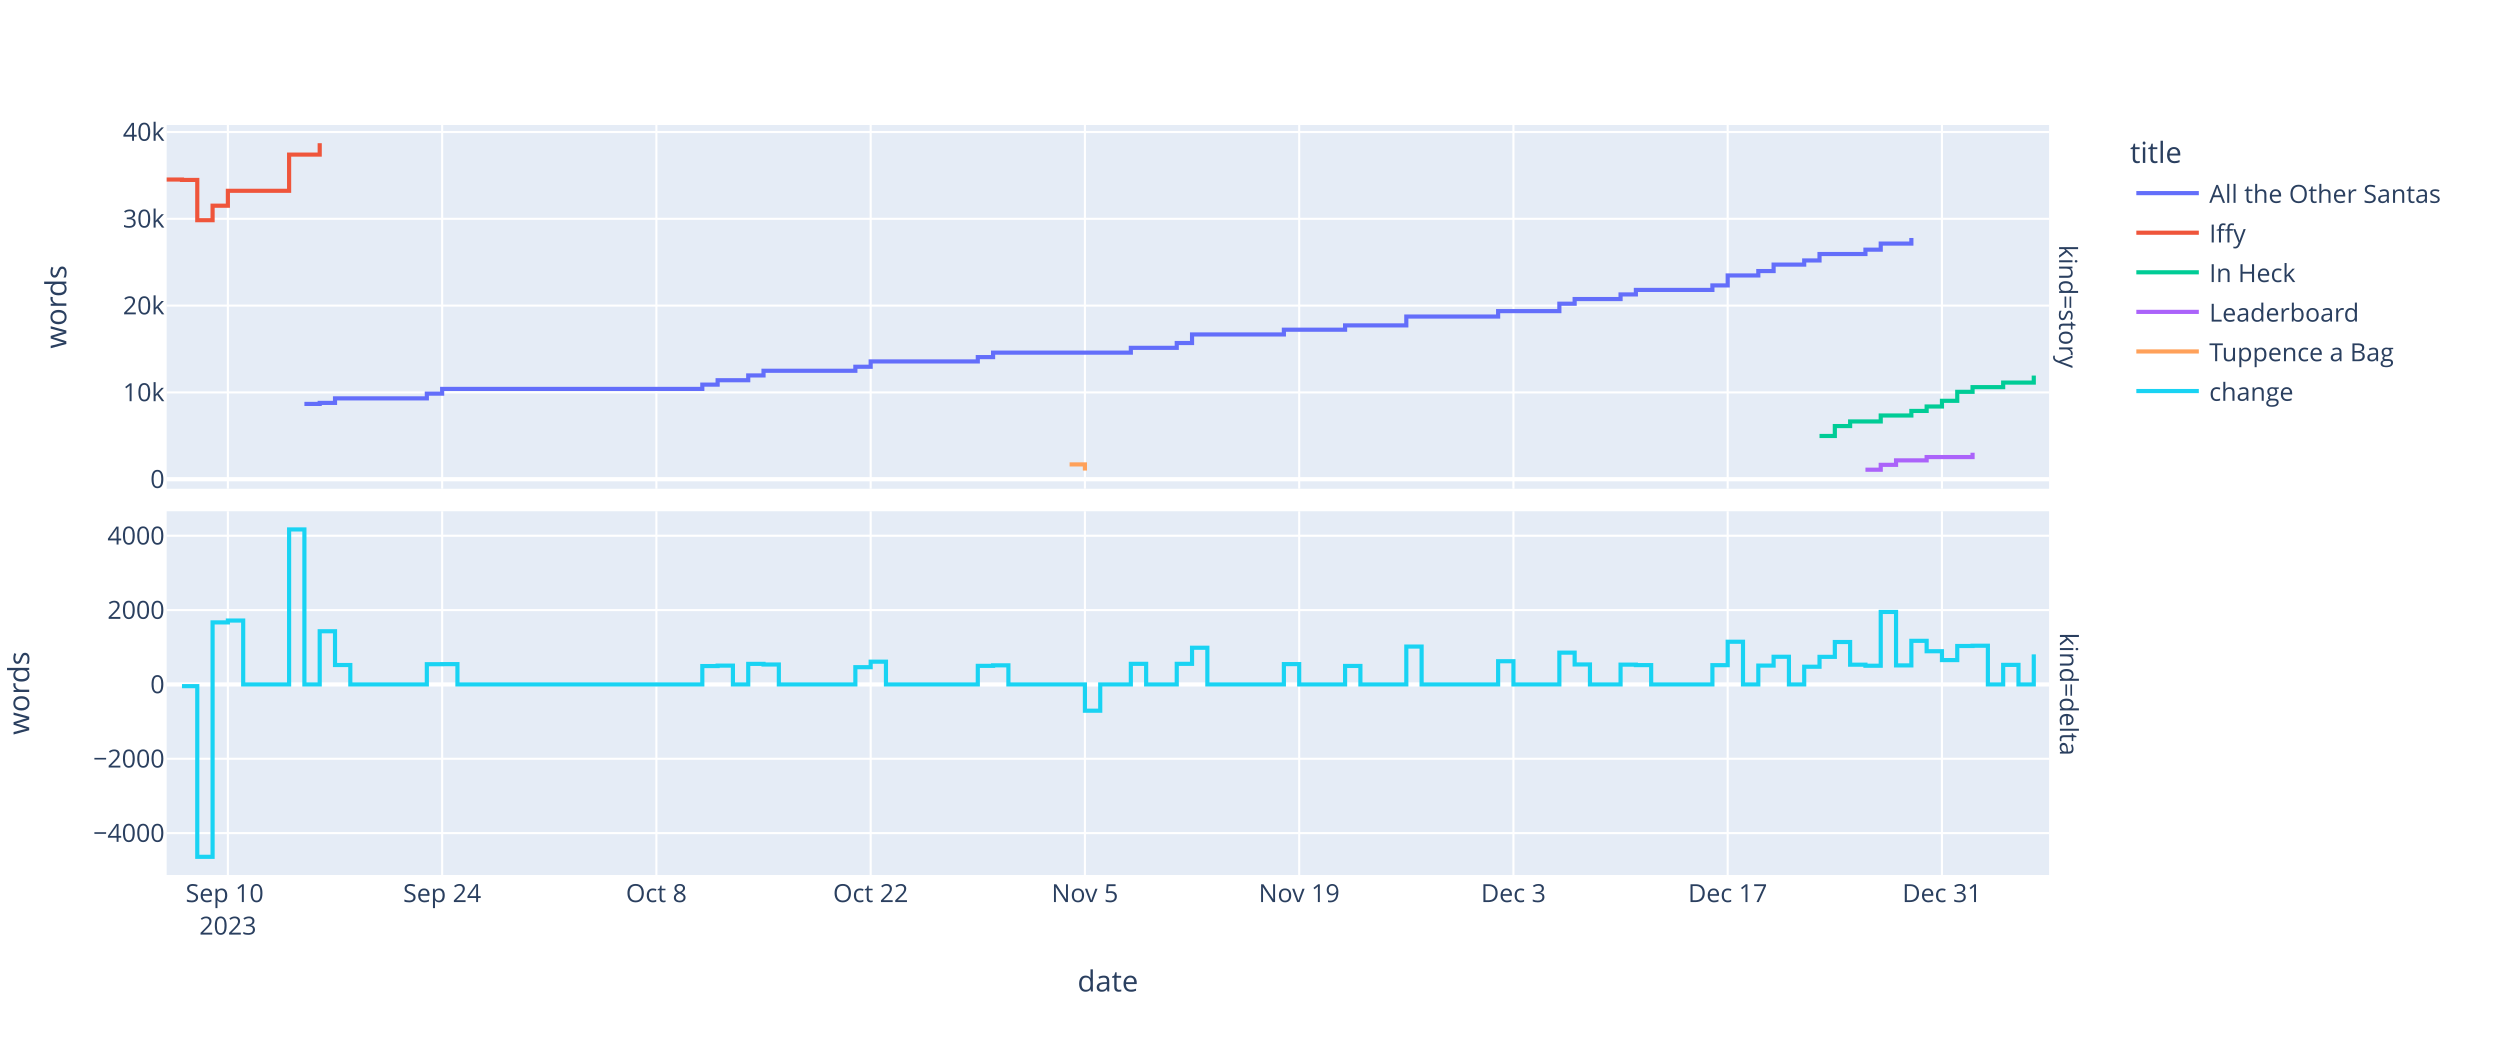
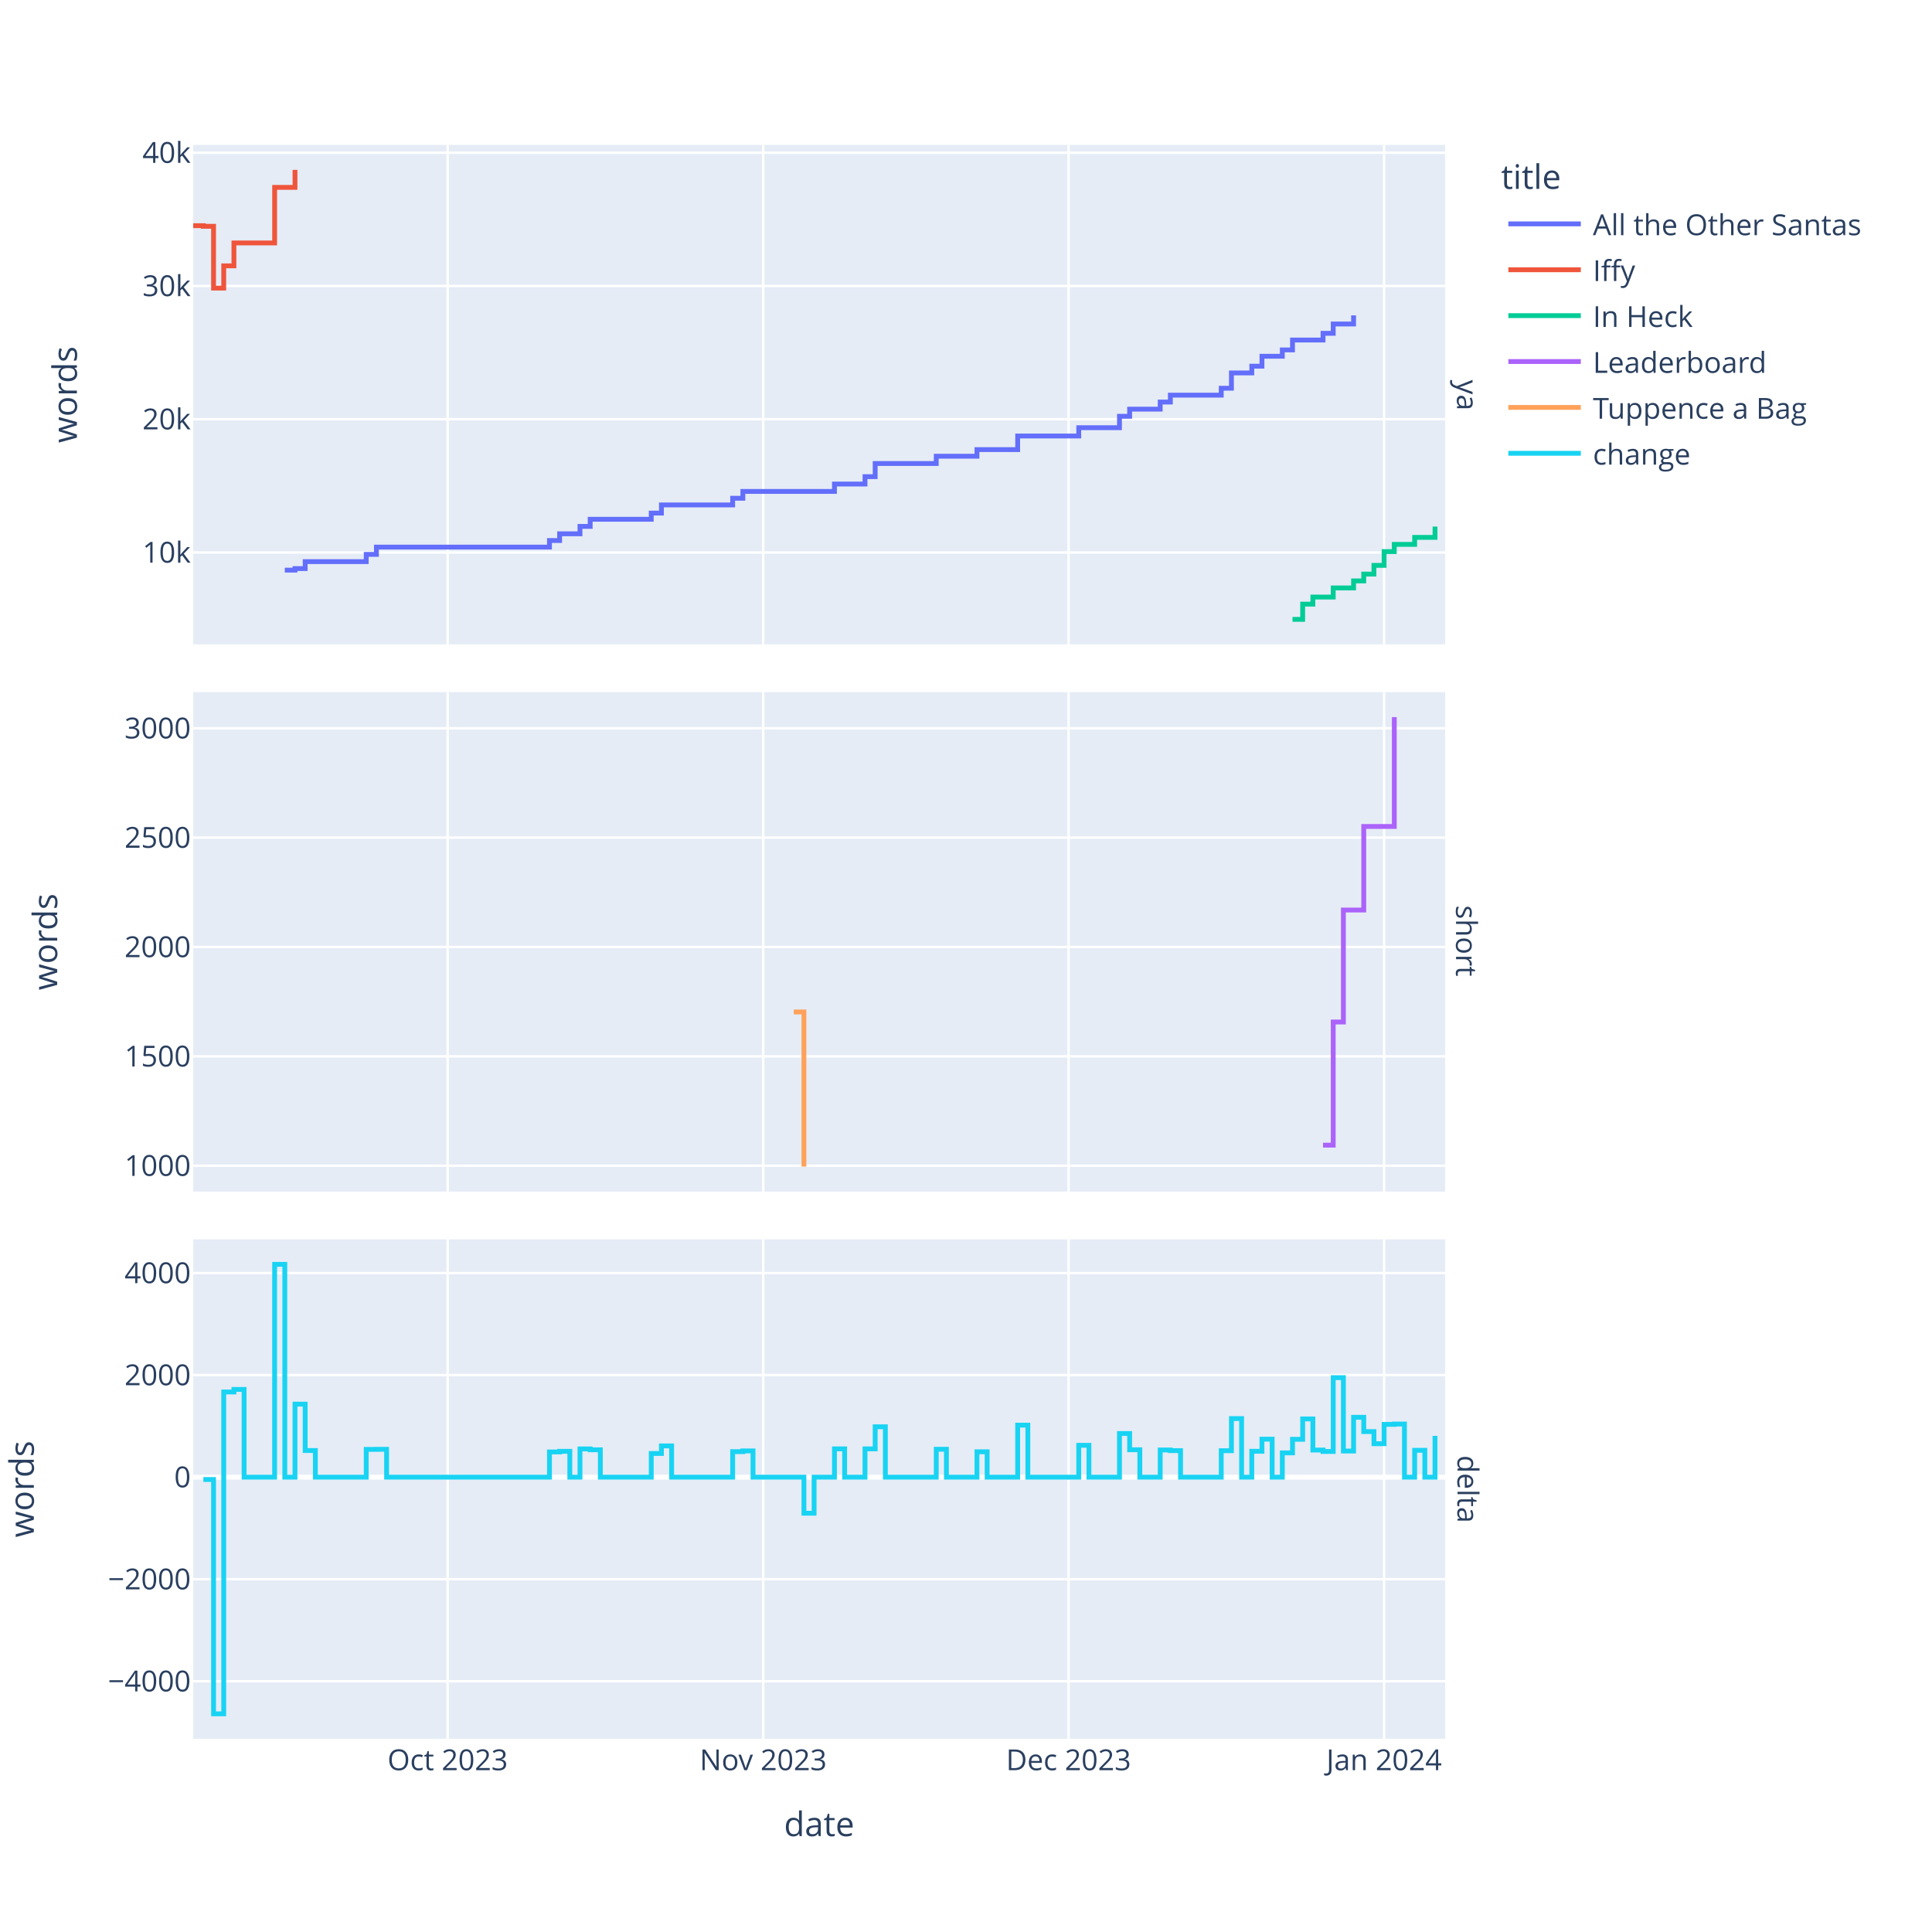
- <svg xmlns="http://www.w3.org/2000/svg" class="main-svg" width="1200" height="500" style="" viewBox="0 0 1200 500">
-   <rect x="0" y="0" width="1200" height="500" style="fill: rgb(255, 255, 255); fill-opacity: 1;" />
-   <defs id="defs-47562d">
+ <svg xmlns="http://www.w3.org/2000/svg" class="main-svg" width="800" height="800" style="" viewBox="0 0 800 800">
+   <rect x="0" y="0" width="800" height="800" style="fill: rgb(255, 255, 255); fill-opacity: 1;" />
+   <defs id="defs-250ec7">
    <g class="clips">
-       <clipPath id="clip47562dxyplot" class="plotclip">
-         <rect width="903.56" height="174.6" />
-       </clipPath>
-       <clipPath id="clip47562dx2y2plot" class="plotclip">
-         <rect width="903.56" height="174.6" />
-       </clipPath>
-       <clipPath class="axesclip" id="clip47562dx">
-         <rect x="80" y="0" width="903.56" height="500" />
-       </clipPath>
-       <clipPath class="axesclip" id="clip47562dy">
-         <rect x="0" y="245.4" width="1200" height="174.6" />
-       </clipPath>
-       <clipPath class="axesclip" id="clip47562dxy">
-         <rect x="80" y="245.4" width="903.56" height="174.6" />
-       </clipPath>
-       <clipPath class="axesclip" id="clip47562dy2">
-         <rect x="0" y="60" width="1200" height="174.6" />
-       </clipPath>
-       <clipPath class="axesclip" id="clip47562dxy2">
-         <rect x="80" y="60" width="903.56" height="174.6" />
-       </clipPath>
-       <clipPath class="axesclip" id="clip47562dx2">
-         <rect x="80" y="0" width="903.56" height="500" />
-       </clipPath>
-       <clipPath class="axesclip" id="clip47562dx2y">
-         <rect x="80" y="245.4" width="903.56" height="174.6" />
-       </clipPath>
-       <clipPath class="axesclip" id="clip47562dx2y2">
-         <rect x="80" y="60" width="903.56" height="174.6" />
+       <clipPath id="clip250ec7xyplot" class="plotclip">
+         <rect width="518.42" height="206.8" />
+       </clipPath>
+       <clipPath id="clip250ec7x2y2plot" class="plotclip">
+         <rect width="518.42" height="206.8" />
+       </clipPath>
+       <clipPath id="clip250ec7x3y3plot" class="plotclip">
+         <rect width="518.42" height="206.8" />
+       </clipPath>
+       <clipPath class="axesclip" id="clip250ec7x">
+         <rect x="80" y="0" width="518.42" height="800" />
+       </clipPath>
+       <clipPath class="axesclip" id="clip250ec7y">
+         <rect x="0" y="513.2" width="800" height="206.8" />
+       </clipPath>
+       <clipPath class="axesclip" id="clip250ec7xy">
+         <rect x="80" y="513.2" width="518.42" height="206.8" />
+       </clipPath>
+       <clipPath class="axesclip" id="clip250ec7y2">
+         <rect x="0" y="286.6" width="800" height="206.8" />
+       </clipPath>
+       <clipPath class="axesclip" id="clip250ec7xy2">
+         <rect x="80" y="286.6" width="518.42" height="206.8" />
+       </clipPath>
+       <clipPath class="axesclip" id="clip250ec7y3">
+         <rect x="0" y="60" width="800" height="206.8" />
+       </clipPath>
+       <clipPath class="axesclip" id="clip250ec7xy3">
+         <rect x="80" y="60" width="518.42" height="206.8" />
+       </clipPath>
+       <clipPath class="axesclip" id="clip250ec7x2">
+         <rect x="80" y="0" width="518.42" height="800" />
+       </clipPath>
+       <clipPath class="axesclip" id="clip250ec7x2y">
+         <rect x="80" y="513.2" width="518.42" height="206.8" />
+       </clipPath>
+       <clipPath class="axesclip" id="clip250ec7x2y2">
+         <rect x="80" y="286.6" width="518.42" height="206.8" />
+       </clipPath>
+       <clipPath class="axesclip" id="clip250ec7x2y3">
+         <rect x="80" y="60" width="518.42" height="206.8" />
+       </clipPath>
+       <clipPath class="axesclip" id="clip250ec7x3">
+         <rect x="80" y="0" width="518.42" height="800" />
+       </clipPath>
+       <clipPath class="axesclip" id="clip250ec7x3y">
+         <rect x="80" y="513.2" width="518.42" height="206.8" />
+       </clipPath>
+       <clipPath class="axesclip" id="clip250ec7x3y2">
+         <rect x="80" y="286.6" width="518.42" height="206.8" />
+       </clipPath>
+       <clipPath class="axesclip" id="clip250ec7x3y3">
+         <rect x="80" y="60" width="518.42" height="206.8" />
      </clipPath>
    </g>
    <g class="gradients" />
    <g class="patterns" />
  </defs>
  <g class="bglayer">
-     <rect class="bg" x="80" y="245.4" width="903.56" height="174.6" style="fill: rgb(229, 236, 246); fill-opacity: 1; stroke-width: 0;" />
-     <rect class="bg" x="80" y="60" width="903.56" height="174.6" style="fill: rgb(229, 236, 246); fill-opacity: 1; stroke-width: 0;" />
+     <rect class="bg" x="80" y="513.2" width="518.42" height="206.8" style="fill: rgb(229, 236, 246); fill-opacity: 1; stroke-width: 0;" />
+     <rect class="bg" x="80" y="286.6" width="518.42" height="206.8" style="fill: rgb(229, 236, 246); fill-opacity: 1; stroke-width: 0;" />
+     <rect class="bg" x="80" y="60" width="518.42" height="206.8" style="fill: rgb(229, 236, 246); fill-opacity: 1; stroke-width: 0;" />
  </g>
  <g class="layer-below">
    <g class="imagelayer" />
    <g class="shapelayer" />
  </g>
  <g class="cartesianlayer">
    <g class="subplot xy">
      <g class="layer-subplot">
        <g class="shapelayer" />
        <g class="imagelayer" />
      </g>
      <g class="minor-gridlayer">
        <g class="x" />
        <g class="y" />
      </g>
      <g class="gridlayer">
        <g class="x">
-           <path class="xgrid crisp" transform="translate(109.38,0)" d="M0,245.4v174.6" style="stroke: rgb(255, 255, 255); stroke-opacity: 1; stroke-width: 1px;" />
-           <path class="xgrid crisp" transform="translate(212.23,0)" d="M0,245.4v174.6" style="stroke: rgb(255, 255, 255); stroke-opacity: 1; stroke-width: 1px;" />
-           <path class="xgrid crisp" transform="translate(315.07,0)" d="M0,245.4v174.6" style="stroke: rgb(255, 255, 255); stroke-opacity: 1; stroke-width: 1px;" />
-           <path class="xgrid crisp" transform="translate(417.92,0)" d="M0,245.4v174.6" style="stroke: rgb(255, 255, 255); stroke-opacity: 1; stroke-width: 1px;" />
-           <path class="xgrid crisp" transform="translate(520.76,0)" d="M0,245.4v174.6" style="stroke: rgb(255, 255, 255); stroke-opacity: 1; stroke-width: 1px;" />
-           <path class="xgrid crisp" transform="translate(623.61,0)" d="M0,245.4v174.6" style="stroke: rgb(255, 255, 255); stroke-opacity: 1; stroke-width: 1px;" />
-           <path class="xgrid crisp" transform="translate(726.45,0)" d="M0,245.4v174.6" style="stroke: rgb(255, 255, 255); stroke-opacity: 1; stroke-width: 1px;" />
-           <path class="xgrid crisp" transform="translate(829.29,0)" d="M0,245.4v174.6" style="stroke: rgb(255, 255, 255); stroke-opacity: 1; stroke-width: 1px;" />
-           <path class="xgrid crisp" transform="translate(932.14,0)" d="M0,245.4v174.6" style="stroke: rgb(255, 255, 255); stroke-opacity: 1; stroke-width: 1px;" />
+           <path class="xgrid crisp" transform="translate(185.37,0)" d="M0,513.2v206.8" style="stroke: rgb(255, 255, 255); stroke-opacity: 1; stroke-width: 1px;" />
+           <path class="xgrid crisp" transform="translate(316.03,0)" d="M0,513.2v206.8" style="stroke: rgb(255, 255, 255); stroke-opacity: 1; stroke-width: 1px;" />
+           <path class="xgrid crisp" transform="translate(442.47,0)" d="M0,513.2v206.8" style="stroke: rgb(255, 255, 255); stroke-opacity: 1; stroke-width: 1px;" />
+           <path class="xgrid crisp" transform="translate(573.13,0)" d="M0,513.2v206.8" style="stroke: rgb(255, 255, 255); stroke-opacity: 1; stroke-width: 1px;" />
        </g>
        <g class="y">
-           <path class="ygrid crisp" transform="translate(0,399.89)" d="M80,0h903.56" style="stroke: rgb(255, 255, 255); stroke-opacity: 1; stroke-width: 1px;" />
-           <path class="ygrid crisp" transform="translate(0,364.21)" d="M80,0h903.56" style="stroke: rgb(255, 255, 255); stroke-opacity: 1; stroke-width: 1px;" />
-           <path class="ygrid crisp" transform="translate(0,292.84)" d="M80,0h903.56" style="stroke: rgb(255, 255, 255); stroke-opacity: 1; stroke-width: 1px;" />
-           <path class="ygrid crisp" transform="translate(0,257.16)" d="M80,0h903.56" style="stroke: rgb(255, 255, 255); stroke-opacity: 1; stroke-width: 1px;" />
+           <path class="ygrid crisp" transform="translate(0,696.18)" d="M80,0h518.42" style="stroke: rgb(255, 255, 255); stroke-opacity: 1; stroke-width: 1px;" />
+           <path class="ygrid crisp" transform="translate(0,653.92)" d="M80,0h518.42" style="stroke: rgb(255, 255, 255); stroke-opacity: 1; stroke-width: 1px;" />
+           <path class="ygrid crisp" transform="translate(0,569.39)" d="M80,0h518.42" style="stroke: rgb(255, 255, 255); stroke-opacity: 1; stroke-width: 1px;" />
+           <path class="ygrid crisp" transform="translate(0,527.13)" d="M80,0h518.42" style="stroke: rgb(255, 255, 255); stroke-opacity: 1; stroke-width: 1px;" />
        </g>
      </g>
      <g class="zerolinelayer">
-         <path class="yzl zl crisp" transform="translate(0,328.53)" d="M80,0h903.56" style="stroke: rgb(255, 255, 255); stroke-opacity: 1; stroke-width: 2px;" />
+         <path class="yzl zl crisp" transform="translate(0,611.66)" d="M80,0h518.42" style="stroke: rgb(255, 255, 255); stroke-opacity: 1; stroke-width: 2px;" />
      </g>
      <path class="xlines-below" />
      <path class="ylines-below" />
      <g class="overlines-below" />
      <g class="xaxislayer-below" />
      <g class="yaxislayer-below" />
      <g class="overaxes-below" />
-       <g class="plot" transform="translate(80,245.4)" clip-path="url(#clip47562dxyplot)">
+       <g class="plot" transform="translate(80,513.2)" clip-path="url(#clip250ec7xyplot)">
        <g class="scatterlayer mlayer">
-           <g class="trace scatter trace215bc6" style="stroke-miterlimit: 2; opacity: 1;">
-             <g class="fills" />
-             <g class="errorbars" />
-             <g class="lines">
-               <path class="js-line" d="M7.35,83.95H14.69V165.87H22.04V53.35H29.38V52.46H36.73V83.13H44.08V83.13H51.42V83.13H58.77V8.73H66.11V83.13H73.46V57.6H80.81V73.81H88.15V83.13H95.5V83.13H102.84V83.13H110.19V83.13H117.54V83.13H124.88V73.42H132.23V73.38H139.57V83.13H146.92V83.13H154.27V83.13H161.61V83.13H168.96V83.13H176.3V83.13H183.65V83.13H191V83.13H198.34V83.13H205.69V83.13H213.03V83.13H220.38V83.13H227.73V83.13H235.07V83.13H242.42V83.13H249.76V83.13H257.11V74.31H264.46V74.1H271.8V83.13H279.15V73.26H286.49V73.56H293.84V83.13H301.19V83.13H308.53V83.13H315.88V83.13H323.22V83.13H330.57V74.85H337.92V72.21H345.26V83.13H352.61V83.13H359.95V83.13H367.3V83.13H374.65V83.13H381.99V83.13H389.34V74.21H396.68V73.96H404.03V83.13H411.38V83.13H418.72V83.13H426.07V83.13H433.41V83.13H440.76V95.74H448.11V83.13H455.45V83.13H462.8V73.24H470.15V83.13H477.49V83.13H484.84V73.24H492.18V65.52H499.53V83.13H506.88V83.13H514.22V83.13H521.57V83.13H528.91V83.13H536.26V73.37H543.61V83.13H550.95V83.13H558.3V83.13H565.64V74.26H572.99V83.13H580.34V83.13H587.68V83.13H595.03V64.95H602.37V83.13H609.72V83.13H617.07V83.13H624.41V83.13H631.76V83.13H639.1V71.99H646.45V83.13H653.8V83.13H661.14V83.13H668.49V67.87H675.83V73.54H683.18V83.13H690.53V83.13H697.87V73.63H705.22V73.85H712.56V83.13H719.91V83.13H727.26V83.13H734.6V83.13H741.95V73.88H749.29V62.64H756.64V83.13H763.99V74.08H771.33V69.85H778.68V83.13H786.02V74.63H793.37V69.89H800.72V62.77H808.06V73.65H815.41V74.15H822.75V48.34H830.1V73.99H837.45V62.2H844.79V67.19H852.14V71.44H859.48V64.68H866.83V64.55H874.18V83.13H881.52V73.74H888.87V83.13H896.21V68.69" style="vector-effect: non-scaling-stroke; fill: none; stroke: rgb(25, 211, 243); stroke-opacity: 1; stroke-width: 2px; opacity: 1;" />
+           <g class="trace scatter trace095eb7" style="stroke-miterlimit: 2; opacity: 1;">
+             <g class="fills" />
+             <g class="errorbars" />
+             <g class="lines">
+               <path class="js-line" d="M4.21,99.43H8.43V196.46H12.64V63.19H16.86V62.13H21.07V98.46H25.29V98.46H29.5V98.46H33.72V10.34H37.93V98.46H42.15V68.22H46.36V87.43H50.58V98.46H54.79V98.46H59.01V98.46H63.22V98.46H67.44V98.46H71.65V86.96H75.87V86.92H80.08V98.46H84.3V98.46H88.51V98.46H92.73V98.46H96.94V98.46H101.16V98.46H105.37V98.46H109.58V98.46H113.8V98.46H118.01V98.46H122.23V98.46H126.44V98.46H130.66V98.46H134.87V98.46H139.09V98.46H143.3V98.46H147.52V88.02H151.73V87.76H155.95V98.46H160.16V86.77H164.38V87.13H168.59V98.46H172.81V98.46H177.02V98.46H181.24V98.46H185.45V98.46H189.67V88.65H193.88V85.52H198.1V98.46H202.31V98.46H206.53V98.46H210.74V98.46H214.95V98.46H219.17V98.46H223.38V87.89H227.6V87.59H231.81V98.46H236.03V98.46H240.24V98.46H244.46V98.46H248.67V98.46H252.89V113.39H257.1V98.46H261.32V98.46H265.53V86.75H269.75V98.46H273.96V98.46H278.18V86.75H282.39V77.6H286.61V98.46H290.82V98.46H295.04V98.46H299.25V98.46H303.47V98.46H307.68V86.9H311.89V98.46H316.11V98.46H320.32V98.46H324.54V87.95H328.75V98.46H332.97V98.46H337.18V98.46H341.4V76.92H345.61V98.46H349.83V98.46H354.04V98.46H358.26V98.46H362.47V98.46H366.69V85.27H370.9V98.46H375.12V98.46H379.33V98.46H383.55V80.39H387.76V87.11H391.98V98.46H396.19V98.46H400.41V87.21H404.62V87.47H408.84V98.46H413.05V98.46H417.26V98.46H421.48V98.46H425.69V87.51H429.91V74.2H434.12V98.46H438.34V87.74H442.55V82.73H446.77V98.46H450.98V88.4H455.2V82.78H459.41V74.35H463.63V87.23H467.84V87.83H472.06V57.25H476.27V87.64H480.49V73.67H484.7V79.59H488.92V84.61H493.13V76.61H497.35V76.46H501.56V98.46H505.78V87.34H509.99V98.46H514.21V81.36" style="vector-effect: non-scaling-stroke; fill: none; stroke: rgb(25, 211, 243); stroke-opacity: 1; stroke-width: 2px; opacity: 1;" />
            </g>
            <g class="points" />
            <g class="text" />
          </g>
        </g>
      </g>
      <g class="overplot" />
      <path class="xlines-above crisp" d="M0,0" style="fill: none;" />
      <path class="ylines-above crisp" d="M0,0" style="fill: none;" />
      <g class="overlines-above" />
      <g class="xaxislayer-above">
        <g class="xtick">
-           <text text-anchor="middle" x="0" y="433" transform="translate(109.38,0)" style="font-family: 'Open Sans', verdana, arial, sans-serif; font-size: 12px; fill: rgb(42, 63, 95); fill-opacity: 1; white-space: pre; opacity: 1;">
-             <tspan class="line" dy="0em" x="0" y="433">Sep 10</tspan>
-             <tspan class="line" dy="1.3em" x="0" y="433">2023</tspan>
-           </text>
+           <text text-anchor="middle" x="0" y="733" transform="translate(185.37,0)" style="font-family: 'Open Sans', verdana, arial, sans-serif; font-size: 12px; fill: rgb(42, 63, 95); fill-opacity: 1; white-space: pre; opacity: 1;">Oct 2023</text>
        </g>
        <g class="xtick">
-           <text text-anchor="middle" x="0" y="433" style="font-family: 'Open Sans', verdana, arial, sans-serif; font-size: 12px; fill: rgb(42, 63, 95); fill-opacity: 1; white-space: pre; opacity: 1;" transform="translate(212.23,0)">Sep 24</text>
+           <text text-anchor="middle" x="0" y="733" style="font-family: 'Open Sans', verdana, arial, sans-serif; font-size: 12px; fill: rgb(42, 63, 95); fill-opacity: 1; white-space: pre; opacity: 1;" transform="translate(316.03,0)">Nov 2023</text>
        </g>
        <g class="xtick">
-           <text text-anchor="middle" x="0" y="433" style="font-family: 'Open Sans', verdana, arial, sans-serif; font-size: 12px; fill: rgb(42, 63, 95); fill-opacity: 1; white-space: pre; opacity: 1;" transform="translate(315.07,0)">Oct 8</text>
+           <text text-anchor="middle" x="0" y="733" style="font-family: 'Open Sans', verdana, arial, sans-serif; font-size: 12px; fill: rgb(42, 63, 95); fill-opacity: 1; white-space: pre; opacity: 1;" transform="translate(442.47,0)">Dec 2023</text>
        </g>
        <g class="xtick">
-           <text text-anchor="middle" x="0" y="433" style="font-family: 'Open Sans', verdana, arial, sans-serif; font-size: 12px; fill: rgb(42, 63, 95); fill-opacity: 1; white-space: pre; opacity: 1;" transform="translate(417.92,0)">Oct 22</text>
-         </g>
-         <g class="xtick">
-           <text text-anchor="middle" x="0" y="433" style="font-family: 'Open Sans', verdana, arial, sans-serif; font-size: 12px; fill: rgb(42, 63, 95); fill-opacity: 1; white-space: pre; opacity: 1;" transform="translate(520.76,0)">Nov 5</text>
-         </g>
-         <g class="xtick">
-           <text text-anchor="middle" x="0" y="433" style="font-family: 'Open Sans', verdana, arial, sans-serif; font-size: 12px; fill: rgb(42, 63, 95); fill-opacity: 1; white-space: pre; opacity: 1;" transform="translate(623.61,0)">Nov 19</text>
-         </g>
-         <g class="xtick">
-           <text text-anchor="middle" x="0" y="433" style="font-family: 'Open Sans', verdana, arial, sans-serif; font-size: 12px; fill: rgb(42, 63, 95); fill-opacity: 1; white-space: pre; opacity: 1;" transform="translate(726.45,0)">Dec 3</text>
-         </g>
-         <g class="xtick">
-           <text text-anchor="middle" x="0" y="433" style="font-family: 'Open Sans', verdana, arial, sans-serif; font-size: 12px; fill: rgb(42, 63, 95); fill-opacity: 1; white-space: pre; opacity: 1;" transform="translate(829.29,0)">Dec 17</text>
-         </g>
-         <g class="xtick">
-           <text text-anchor="middle" x="0" y="433" style="font-family: 'Open Sans', verdana, arial, sans-serif; font-size: 12px; fill: rgb(42, 63, 95); fill-opacity: 1; white-space: pre; opacity: 1;" transform="translate(932.14,0)">Dec 31</text>
+           <text text-anchor="middle" x="0" y="733" style="font-family: 'Open Sans', verdana, arial, sans-serif; font-size: 12px; fill: rgb(42, 63, 95); fill-opacity: 1; white-space: pre; opacity: 1;" transform="translate(573.13,0)">Jan 2024</text>
        </g>
      </g>
      <g class="yaxislayer-above">
        <g class="ytick">
-           <text text-anchor="end" x="79" y="4.2" transform="translate(0,399.89)" style="font-family: 'Open Sans', verdana, arial, sans-serif; font-size: 12px; fill: rgb(42, 63, 95); fill-opacity: 1; white-space: pre; opacity: 1;">−4000</text>
+           <text text-anchor="end" x="79" y="4.2" transform="translate(0,696.18)" style="font-family: 'Open Sans', verdana, arial, sans-serif; font-size: 12px; fill: rgb(42, 63, 95); fill-opacity: 1; white-space: pre; opacity: 1;">−4000</text>
        </g>
        <g class="ytick">
-           <text text-anchor="end" x="79" y="4.2" style="font-family: 'Open Sans', verdana, arial, sans-serif; font-size: 12px; fill: rgb(42, 63, 95); fill-opacity: 1; white-space: pre; opacity: 1;" transform="translate(0,364.21)">−2000</text>
+           <text text-anchor="end" x="79" y="4.2" style="font-family: 'Open Sans', verdana, arial, sans-serif; font-size: 12px; fill: rgb(42, 63, 95); fill-opacity: 1; white-space: pre; opacity: 1;" transform="translate(0,653.92)">−2000</text>
        </g>
        <g class="ytick">
-           <text text-anchor="end" x="79" y="4.2" style="font-family: 'Open Sans', verdana, arial, sans-serif; font-size: 12px; fill: rgb(42, 63, 95); fill-opacity: 1; white-space: pre; opacity: 1;" transform="translate(0,328.53)">0</text>
+           <text text-anchor="end" x="79" y="4.2" style="font-family: 'Open Sans', verdana, arial, sans-serif; font-size: 12px; fill: rgb(42, 63, 95); fill-opacity: 1; white-space: pre; opacity: 1;" transform="translate(0,611.66)">0</text>
        </g>
        <g class="ytick">
-           <text text-anchor="end" x="79" y="4.2" style="font-family: 'Open Sans', verdana, arial, sans-serif; font-size: 12px; fill: rgb(42, 63, 95); fill-opacity: 1; white-space: pre; opacity: 1;" transform="translate(0,292.84)">2000</text>
+           <text text-anchor="end" x="79" y="4.2" style="font-family: 'Open Sans', verdana, arial, sans-serif; font-size: 12px; fill: rgb(42, 63, 95); fill-opacity: 1; white-space: pre; opacity: 1;" transform="translate(0,569.39)">2000</text>
        </g>
        <g class="ytick">
-           <text text-anchor="end" x="79" y="4.2" style="font-family: 'Open Sans', verdana, arial, sans-serif; font-size: 12px; fill: rgb(42, 63, 95); fill-opacity: 1; white-space: pre; opacity: 1;" transform="translate(0,257.16)">4000</text>
+           <text text-anchor="end" x="79" y="4.2" style="font-family: 'Open Sans', verdana, arial, sans-serif; font-size: 12px; fill: rgb(42, 63, 95); fill-opacity: 1; white-space: pre; opacity: 1;" transform="translate(0,527.13)">4000</text>
        </g>
      </g>
      <g class="overaxes-above" />
    </g>
    <g class="subplot x2y2">
      <g class="layer-subplot">
        <g class="shapelayer" />
        <g class="imagelayer" />
      </g>
      <g class="minor-gridlayer">
        <g class="x2" />
        <g class="y2" />
      </g>
      <g class="gridlayer">
        <g class="x2">
-           <path class="x2grid crisp" transform="translate(109.38,0)" d="M0,60v174.6" style="stroke: rgb(255, 255, 255); stroke-opacity: 1; stroke-width: 1px;" />
-           <path class="x2grid crisp" transform="translate(212.23,0)" d="M0,60v174.6" style="stroke: rgb(255, 255, 255); stroke-opacity: 1; stroke-width: 1px;" />
-           <path class="x2grid crisp" transform="translate(315.07,0)" d="M0,60v174.6" style="stroke: rgb(255, 255, 255); stroke-opacity: 1; stroke-width: 1px;" />
-           <path class="x2grid crisp" transform="translate(417.92,0)" d="M0,60v174.6" style="stroke: rgb(255, 255, 255); stroke-opacity: 1; stroke-width: 1px;" />
-           <path class="x2grid crisp" transform="translate(520.76,0)" d="M0,60v174.6" style="stroke: rgb(255, 255, 255); stroke-opacity: 1; stroke-width: 1px;" />
-           <path class="x2grid crisp" transform="translate(623.61,0)" d="M0,60v174.6" style="stroke: rgb(255, 255, 255); stroke-opacity: 1; stroke-width: 1px;" />
-           <path class="x2grid crisp" transform="translate(726.45,0)" d="M0,60v174.6" style="stroke: rgb(255, 255, 255); stroke-opacity: 1; stroke-width: 1px;" />
-           <path class="x2grid crisp" transform="translate(829.29,0)" d="M0,60v174.6" style="stroke: rgb(255, 255, 255); stroke-opacity: 1; stroke-width: 1px;" />
-           <path class="x2grid crisp" transform="translate(932.14,0)" d="M0,60v174.6" style="stroke: rgb(255, 255, 255); stroke-opacity: 1; stroke-width: 1px;" />
+           <path class="x2grid crisp" transform="translate(185.37,0)" d="M0,286.6v206.8" style="stroke: rgb(255, 255, 255); stroke-opacity: 1; stroke-width: 1px;" />
+           <path class="x2grid crisp" transform="translate(316.03,0)" d="M0,286.6v206.8" style="stroke: rgb(255, 255, 255); stroke-opacity: 1; stroke-width: 1px;" />
+           <path class="x2grid crisp" transform="translate(442.47,0)" d="M0,286.6v206.8" style="stroke: rgb(255, 255, 255); stroke-opacity: 1; stroke-width: 1px;" />
+           <path class="x2grid crisp" transform="translate(573.13,0)" d="M0,286.6v206.8" style="stroke: rgb(255, 255, 255); stroke-opacity: 1; stroke-width: 1px;" />
        </g>
        <g class="y2">
-           <path class="y2grid crisp" transform="translate(0,188.36)" d="M80,0h903.56" style="stroke: rgb(255, 255, 255); stroke-opacity: 1; stroke-width: 1px;" />
-           <path class="y2grid crisp" transform="translate(0,146.69)" d="M80,0h903.56" style="stroke: rgb(255, 255, 255); stroke-opacity: 1; stroke-width: 1px;" />
-           <path class="y2grid crisp" transform="translate(0,105.03)" d="M80,0h903.56" style="stroke: rgb(255, 255, 255); stroke-opacity: 1; stroke-width: 1px;" />
-           <path class="y2grid crisp" transform="translate(0,63.37)" d="M80,0h903.56" style="stroke: rgb(255, 255, 255); stroke-opacity: 1; stroke-width: 1px;" />
-         </g>
-       </g>
-       <g class="zerolinelayer">
-         <path class="y2zl zl crisp" transform="translate(0,230.02)" d="M80,0h903.56" style="stroke: rgb(255, 255, 255); stroke-opacity: 1; stroke-width: 2px;" />
-       </g>
+           <path class="y2grid crisp" transform="translate(0,482.7)" d="M80,0h518.42" style="stroke: rgb(255, 255, 255); stroke-opacity: 1; stroke-width: 1px;" />
+           <path class="y2grid crisp" transform="translate(0,437.41)" d="M80,0h518.42" style="stroke: rgb(255, 255, 255); stroke-opacity: 1; stroke-width: 1px;" />
+           <path class="y2grid crisp" transform="translate(0,392.13)" d="M80,0h518.42" style="stroke: rgb(255, 255, 255); stroke-opacity: 1; stroke-width: 1px;" />
+           <path class="y2grid crisp" transform="translate(0,346.84)" d="M80,0h518.42" style="stroke: rgb(255, 255, 255); stroke-opacity: 1; stroke-width: 1px;" />
+           <path class="y2grid crisp" transform="translate(0,301.56)" d="M80,0h518.42" style="stroke: rgb(255, 255, 255); stroke-opacity: 1; stroke-width: 1px;" />
+         </g>
+       </g>
+       <g class="zerolinelayer" />
      <path class="xlines-below" />
      <path class="ylines-below" />
      <g class="overlines-below" />
      <g class="xaxislayer-below" />
      <g class="yaxislayer-below" />
      <g class="overaxes-below" />
-       <g class="plot" transform="translate(80,60)" clip-path="url(#clip47562dx2y2plot)">
+       <g class="plot" transform="translate(80,286.6)" clip-path="url(#clip250ec7x2y2plot)">
        <g class="scatterlayer mlayer">
-           <g class="trace scatter tracec61cf6" style="stroke-miterlimit: 2; opacity: 1;">
-             <g class="fills" />
-             <g class="errorbars" />
-             <g class="lines">
-               <path class="js-line" d="M66.11,133.88H73.46V133.39H80.81V131.22H124.88V128.95H132.23V126.68H257.11V124.62H264.46V122.51H279.15V120.21H286.49V117.97H330.57V116.04H337.92V113.49H389.34V111.41H396.68V109.27H462.8V106.96H484.84V104.65H492.18V100.54H536.26V98.26H565.64V96.19H595.03V91.94H639.1V89.34H668.49V85.78H675.83V83.54H697.87V81.33H705.22V79.16H741.95V77H749.29V72.22H763.99V70.11H771.33V67.01H786.02V65.02H793.37V61.93H815.41V59.84H822.75V56.92H837.45V54.23" style="vector-effect: non-scaling-stroke; fill: none; stroke: rgb(99, 110, 250); stroke-opacity: 1; stroke-width: 2px; opacity: 1;" />
-             </g>
-             <g class="points" />
-             <g class="text" />
-           </g>
-           <g class="trace scatter trace991028" style="stroke-miterlimit: 2; opacity: 1;">
-             <g class="fills" />
-             <g class="errorbars" />
-             <g class="lines">
-               <path class="js-line" d="M0,26.18H7.35V26.37H14.69V45.69H22.04V38.74H29.38V31.58H58.77V14.2H73.46V8.73" style="vector-effect: non-scaling-stroke; fill: none; stroke: rgb(239, 85, 59); stroke-opacity: 1; stroke-width: 2px; opacity: 1;" />
-             </g>
-             <g class="points" />
-             <g class="text" />
-           </g>
-           <g class="trace scatter traceecec1d" style="stroke-miterlimit: 2; opacity: 1;">
-             <g class="fills" />
-             <g class="errorbars" />
-             <g class="lines">
-               <path class="js-line" d="M793.37,149.27H800.72V144.51H808.06V142.3H822.75V139.44H837.45V137.25H844.79V135.12H852.14V132.39H859.48V128.08H866.83V125.83H881.52V123.64H896.21V120.27" style="vector-effect: non-scaling-stroke; fill: none; stroke: rgb(0, 204, 150); stroke-opacity: 1; stroke-width: 2px; opacity: 1;" />
-             </g>
-             <g class="points" />
-             <g class="text" />
-           </g>
-           <g class="trace scatter tracef0c6e2" style="stroke-miterlimit: 2; opacity: 1;">
-             <g class="fills" />
-             <g class="errorbars" />
-             <g class="lines">
-               <path class="js-line" d="M815.41,165.46H822.75V163.12H830.1V160.98H844.79V159.39H866.83V157.31" style="vector-effect: non-scaling-stroke; fill: none; stroke: rgb(171, 99, 250); stroke-opacity: 1; stroke-width: 2px; opacity: 1;" />
-             </g>
-             <g class="points" />
-             <g class="text" />
-           </g>
-           <g class="trace scatter trace86f7ca" style="stroke-miterlimit: 2; opacity: 1;">
-             <g class="fills" />
-             <g class="errorbars" />
-             <g class="lines">
-               <path class="js-line" d="M433.41,162.92H440.76V165.87" style="vector-effect: non-scaling-stroke; fill: none; stroke: rgb(255, 161, 90); stroke-opacity: 1; stroke-width: 2px; opacity: 1;" />
+           <g class="trace scatter tracee6f6bd" style="stroke-miterlimit: 2; opacity: 1;">
+             <g class="fills" />
+             <g class="errorbars" />
+             <g class="lines">
+               <path class="js-line" d="M467.84,187.58H472.06V136.59H476.27V90.22H484.7V55.62H497.35V10.34" style="vector-effect: non-scaling-stroke; fill: none; stroke: rgb(171, 99, 250); stroke-opacity: 1; stroke-width: 2px; opacity: 1;" />
+             </g>
+             <g class="points" />
+             <g class="text" />
+           </g>
+           <g class="trace scatter trace8213a2" style="stroke-miterlimit: 2; opacity: 1;">
+             <g class="fills" />
+             <g class="errorbars" />
+             <g class="lines">
+               <path class="js-line" d="M248.67,132.43H252.89V196.46" style="vector-effect: non-scaling-stroke; fill: none; stroke: rgb(255, 161, 90); stroke-opacity: 1; stroke-width: 2px; opacity: 1;" />
            </g>
            <g class="points" />
            <g class="text" />
          </g>
        </g>
      </g>
      <g class="overplot" />
      <path class="xlines-above crisp" d="M0,0" style="fill: none;" />
      <path class="ylines-above crisp" d="M0,0" style="fill: none;" />
      <g class="overlines-above" />
      <g class="xaxislayer-above" />
      <g class="yaxislayer-above">
        <g class="y2tick">
-           <text text-anchor="end" x="79" y="4.2" transform="translate(0,230.02)" style="font-family: 'Open Sans', verdana, arial, sans-serif; font-size: 12px; fill: rgb(42, 63, 95); fill-opacity: 1; white-space: pre; opacity: 1;">0</text>
+           <text text-anchor="end" x="79" y="4.2" transform="translate(0,482.7)" style="font-family: 'Open Sans', verdana, arial, sans-serif; font-size: 12px; fill: rgb(42, 63, 95); fill-opacity: 1; white-space: pre; opacity: 1;">1000</text>
        </g>
        <g class="y2tick">
-           <text text-anchor="end" x="79" y="4.2" style="font-family: 'Open Sans', verdana, arial, sans-serif; font-size: 12px; fill: rgb(42, 63, 95); fill-opacity: 1; white-space: pre; opacity: 1;" transform="translate(0,188.36)">10k</text>
+           <text text-anchor="end" x="79" y="4.2" style="font-family: 'Open Sans', verdana, arial, sans-serif; font-size: 12px; fill: rgb(42, 63, 95); fill-opacity: 1; white-space: pre; opacity: 1;" transform="translate(0,437.41)">1500</text>
        </g>
        <g class="y2tick">
-           <text text-anchor="end" x="79" y="4.2" style="font-family: 'Open Sans', verdana, arial, sans-serif; font-size: 12px; fill: rgb(42, 63, 95); fill-opacity: 1; white-space: pre; opacity: 1;" transform="translate(0,146.69)">20k</text>
+           <text text-anchor="end" x="79" y="4.2" style="font-family: 'Open Sans', verdana, arial, sans-serif; font-size: 12px; fill: rgb(42, 63, 95); fill-opacity: 1; white-space: pre; opacity: 1;" transform="translate(0,392.13)">2000</text>
        </g>
        <g class="y2tick">
-           <text text-anchor="end" x="79" y="4.2" style="font-family: 'Open Sans', verdana, arial, sans-serif; font-size: 12px; fill: rgb(42, 63, 95); fill-opacity: 1; white-space: pre; opacity: 1;" transform="translate(0,105.03)">30k</text>
+           <text text-anchor="end" x="79" y="4.2" style="font-family: 'Open Sans', verdana, arial, sans-serif; font-size: 12px; fill: rgb(42, 63, 95); fill-opacity: 1; white-space: pre; opacity: 1;" transform="translate(0,346.84)">2500</text>
        </g>
        <g class="y2tick">
-           <text text-anchor="end" x="79" y="4.2" style="font-family: 'Open Sans', verdana, arial, sans-serif; font-size: 12px; fill: rgb(42, 63, 95); fill-opacity: 1; white-space: pre; opacity: 1;" transform="translate(0,63.37)">40k</text>
+           <text text-anchor="end" x="79" y="4.2" style="font-family: 'Open Sans', verdana, arial, sans-serif; font-size: 12px; fill: rgb(42, 63, 95); fill-opacity: 1; white-space: pre; opacity: 1;" transform="translate(0,301.56)">3000</text>
+         </g>
+       </g>
+       <g class="overaxes-above" />
+     </g>
+     <g class="subplot x3y3">
+       <g class="layer-subplot">
+         <g class="shapelayer" />
+         <g class="imagelayer" />
+       </g>
+       <g class="minor-gridlayer">
+         <g class="x3" />
+         <g class="y3" />
+       </g>
+       <g class="gridlayer">
+         <g class="x3">
+           <path class="x3grid crisp" transform="translate(185.37,0)" d="M0,60v206.8" style="stroke: rgb(255, 255, 255); stroke-opacity: 1; stroke-width: 1px;" />
+           <path class="x3grid crisp" transform="translate(316.03,0)" d="M0,60v206.8" style="stroke: rgb(255, 255, 255); stroke-opacity: 1; stroke-width: 1px;" />
+           <path class="x3grid crisp" transform="translate(442.47,0)" d="M0,60v206.8" style="stroke: rgb(255, 255, 255); stroke-opacity: 1; stroke-width: 1px;" />
+           <path class="x3grid crisp" transform="translate(573.13,0)" d="M0,60v206.8" style="stroke: rgb(255, 255, 255); stroke-opacity: 1; stroke-width: 1px;" />
+         </g>
+         <g class="y3">
+           <path class="y3grid crisp" transform="translate(0,228.77)" d="M80,0h518.42" style="stroke: rgb(255, 255, 255); stroke-opacity: 1; stroke-width: 1px;" />
+           <path class="y3grid crisp" transform="translate(0,173.59)" d="M80,0h518.42" style="stroke: rgb(255, 255, 255); stroke-opacity: 1; stroke-width: 1px;" />
+           <path class="y3grid crisp" transform="translate(0,118.41)" d="M80,0h518.42" style="stroke: rgb(255, 255, 255); stroke-opacity: 1; stroke-width: 1px;" />
+           <path class="y3grid crisp" transform="translate(0,63.24)" d="M80,0h518.42" style="stroke: rgb(255, 255, 255); stroke-opacity: 1; stroke-width: 1px;" />
+         </g>
+       </g>
+       <g class="zerolinelayer" />
+       <path class="xlines-below" />
+       <path class="ylines-below" />
+       <g class="overlines-below" />
+       <g class="xaxislayer-below" />
+       <g class="yaxislayer-below" />
+       <g class="overaxes-below" />
+       <g class="plot" transform="translate(80,60)" clip-path="url(#clip250ec7x3y3plot)">
+         <g class="scatterlayer mlayer">
+           <g class="trace scatter trace6ed5c0" style="stroke-miterlimit: 2; opacity: 1;">
+             <g class="fills" />
+             <g class="errorbars" />
+             <g class="lines">
+               <path class="js-line" d="M37.93,176.08H42.15V175.44H46.36V172.56H71.65V169.56H75.87V166.54H147.52V163.82H151.73V161.03H160.16V157.97H164.38V155.02H189.67V152.46H193.88V149.08H223.38V146.32H227.6V143.49H265.53V140.43H278.18V137.37H282.39V131.93H307.68V128.91H324.54V126.17H341.4V120.54H366.69V117.1H383.55V112.38H387.76V109.42H400.41V106.48H404.62V103.62H425.69V100.76H429.91V94.42H438.34V91.63H442.55V87.52H450.98V84.89H455.2V80.8H467.84V78.02H472.06V74.16H480.49V70.59" style="vector-effect: non-scaling-stroke; fill: none; stroke: rgb(99, 110, 250); stroke-opacity: 1; stroke-width: 2px; opacity: 1;" />
+             </g>
+             <g class="points" />
+             <g class="text" />
+           </g>
+           <g class="trace scatter trace33e498" style="stroke-miterlimit: 2; opacity: 1;">
+             <g class="fills" />
+             <g class="errorbars" />
+             <g class="lines">
+               <path class="js-line" d="M0,33.45H4.21V33.7H8.43V59.29H12.64V50.08H16.86V40.6H33.72V17.59H42.15V10.34" style="vector-effect: non-scaling-stroke; fill: none; stroke: rgb(239, 85, 59); stroke-opacity: 1; stroke-width: 2px; opacity: 1;" />
+             </g>
+             <g class="points" />
+             <g class="text" />
+           </g>
+           <g class="trace scatter trace84b264" style="stroke-miterlimit: 2; opacity: 1;">
+             <g class="fills" />
+             <g class="errorbars" />
+             <g class="lines">
+               <path class="js-line" d="M455.2,196.46H459.41V190.16H463.63V187.23H472.06V183.45H480.49V180.54H484.7V177.72H488.92V174.11H493.13V168.4H497.35V165.42H505.78V162.52H514.21V158.05" style="vector-effect: non-scaling-stroke; fill: none; stroke: rgb(0, 204, 150); stroke-opacity: 1; stroke-width: 2px; opacity: 1;" />
+             </g>
+             <g class="points" />
+             <g class="text" />
+           </g>
+         </g>
+       </g>
+       <g class="overplot" />
+       <path class="xlines-above crisp" d="M0,0" style="fill: none;" />
+       <path class="ylines-above crisp" d="M0,0" style="fill: none;" />
+       <g class="overlines-above" />
+       <g class="xaxislayer-above" />
+       <g class="yaxislayer-above">
+         <g class="y3tick">
+           <text text-anchor="end" x="79" y="4.2" transform="translate(0,228.77)" style="font-family: 'Open Sans', verdana, arial, sans-serif; font-size: 12px; fill: rgb(42, 63, 95); fill-opacity: 1; white-space: pre; opacity: 1;">10k</text>
+         </g>
+         <g class="y3tick">
+           <text text-anchor="end" x="79" y="4.2" style="font-family: 'Open Sans', verdana, arial, sans-serif; font-size: 12px; fill: rgb(42, 63, 95); fill-opacity: 1; white-space: pre; opacity: 1;" transform="translate(0,173.59)">20k</text>
+         </g>
+         <g class="y3tick">
+           <text text-anchor="end" x="79" y="4.2" style="font-family: 'Open Sans', verdana, arial, sans-serif; font-size: 12px; fill: rgb(42, 63, 95); fill-opacity: 1; white-space: pre; opacity: 1;" transform="translate(0,118.41)">30k</text>
+         </g>
+         <g class="y3tick">
+           <text text-anchor="end" x="79" y="4.2" style="font-family: 'Open Sans', verdana, arial, sans-serif; font-size: 12px; fill: rgb(42, 63, 95); fill-opacity: 1; white-space: pre; opacity: 1;" transform="translate(0,63.24)">40k</text>
        </g>
      </g>
      <g class="overaxes-above" />
    </g>
  </g>
  <g class="polarlayer" />
  <g class="smithlayer" />
  <g class="ternarylayer" />
  <g class="geolayer" />
  <g class="funnelarealayer" />
  <g class="pielayer" />
  <g class="iciclelayer" />
  <g class="treemaplayer" />
  <g class="sunburstlayer" />
  <g class="glimages" />
-   <defs id="topdefs-47562d">
+   <defs id="topdefs-250ec7">
    <g class="clips" />
-     <clipPath id="legend47562d">
+     <clipPath id="legend250ec7">
      <rect width="168" height="143" x="0" y="0" />
    </clipPath>
  </defs>
  <g class="layer-above">
    <g class="imagelayer" />
    <g class="shapelayer" />
  </g>
  <g class="infolayer">
-     <g class="legend" pointer-events="all" transform="translate(1020.44,60)">
+     <g class="legend" pointer-events="all" transform="translate(619.58,60)">
      <rect class="bg" shape-rendering="crispEdges" style="stroke: rgb(68, 68, 68); stroke-opacity: 1; fill: rgb(255, 255, 255); fill-opacity: 1; stroke-width: 0px;" width="168" height="143" x="0" y="0" />
-       <g class="scrollbox" transform="" clip-path="url(#legend47562d)">
+       <g class="scrollbox" transform="" clip-path="url(#legend250ec7)">
        <text class="legendtitletext" text-anchor="start" x="2" y="18.2" style="font-family: 'Open Sans', verdana, arial, sans-serif; font-size: 14px; fill: rgb(42, 63, 95); fill-opacity: 1; white-space: pre;">title</text>
        <g class="groups" transform="">
          <g class="traces" transform="translate(0,32.7)" style="opacity: 1;">
            <text class="legendtext" text-anchor="start" x="40" y="4.68" style="font-family: 'Open Sans', verdana, arial, sans-serif; font-size: 12px; fill: rgb(42, 63, 95); fill-opacity: 1; white-space: pre;">All the Other Santas</text>
            <g class="layers" style="opacity: 1;">
              <g class="legendfill" />
              <g class="legendlines">
                <path class="js-line" d="M5,0h30" style="fill: none; stroke: rgb(99, 110, 250); stroke-opacity: 1; stroke-width: 2px;" />
              </g>
              <g class="legendsymbols">
                <g class="legendpoints" />
              </g>
            </g>
            <rect class="legendtoggle" x="0" y="-9.5" width="162.156" height="19" style="fill: rgb(0, 0, 0); fill-opacity: 0;" />
          </g>
        </g>
        <g class="groups" transform="">
          <g class="traces" transform="translate(0,51.7)" style="opacity: 1;">
            <text class="legendtext" text-anchor="start" x="40" y="4.68" style="font-family: 'Open Sans', verdana, arial, sans-serif; font-size: 12px; fill: rgb(42, 63, 95); fill-opacity: 1; white-space: pre;">Iffy</text>
            <g class="layers" style="opacity: 1;">
              <g class="legendfill" />
              <g class="legendlines">
                <path class="js-line" d="M5,0h30" style="fill: none; stroke: rgb(239, 85, 59); stroke-opacity: 1; stroke-width: 2px;" />
              </g>
              <g class="legendsymbols">
                <g class="legendpoints" />
              </g>
            </g>
            <rect class="legendtoggle" x="0" y="-9.5" width="162.156" height="19" style="fill: rgb(0, 0, 0); fill-opacity: 0;" />
          </g>
        </g>
        <g class="groups" transform="">
          <g class="traces" transform="translate(0,70.7)" style="opacity: 1;">
            <text class="legendtext" text-anchor="start" x="40" y="4.68" style="font-family: 'Open Sans', verdana, arial, sans-serif; font-size: 12px; fill: rgb(42, 63, 95); fill-opacity: 1; white-space: pre;">In Heck</text>
            <g class="layers" style="opacity: 1;">
              <g class="legendfill" />
              <g class="legendlines">
                <path class="js-line" d="M5,0h30" style="fill: none; stroke: rgb(0, 204, 150); stroke-opacity: 1; stroke-width: 2px;" />
              </g>
              <g class="legendsymbols">
                <g class="legendpoints" />
              </g>
            </g>
            <rect class="legendtoggle" x="0" y="-9.5" width="162.156" height="19" style="fill: rgb(0, 0, 0); fill-opacity: 0;" />
          </g>
        </g>
        <g class="groups" transform="">
          <g class="traces" transform="translate(0,89.7)" style="opacity: 1;">
            <text class="legendtext" text-anchor="start" x="40" y="4.68" style="font-family: 'Open Sans', verdana, arial, sans-serif; font-size: 12px; fill: rgb(42, 63, 95); fill-opacity: 1; white-space: pre;">Leaderboard</text>
            <g class="layers" style="opacity: 1;">
              <g class="legendfill" />
              <g class="legendlines">
                <path class="js-line" d="M5,0h30" style="fill: none; stroke: rgb(171, 99, 250); stroke-opacity: 1; stroke-width: 2px;" />
              </g>
              <g class="legendsymbols">
                <g class="legendpoints" />
              </g>
            </g>
            <rect class="legendtoggle" x="0" y="-9.5" width="162.156" height="19" style="fill: rgb(0, 0, 0); fill-opacity: 0;" />
          </g>
        </g>
        <g class="groups" transform="">
          <g class="traces" transform="translate(0,108.7)" style="opacity: 1;">
            <text class="legendtext" text-anchor="start" x="40" y="4.68" style="font-family: 'Open Sans', verdana, arial, sans-serif; font-size: 12px; fill: rgb(42, 63, 95); fill-opacity: 1; white-space: pre;">Tuppence a Bag</text>
            <g class="layers" style="opacity: 1;">
              <g class="legendfill" />
              <g class="legendlines">
                <path class="js-line" d="M5,0h30" style="fill: none; stroke: rgb(255, 161, 90); stroke-opacity: 1; stroke-width: 2px;" />
              </g>
              <g class="legendsymbols">
                <g class="legendpoints" />
              </g>
            </g>
            <rect class="legendtoggle" x="0" y="-9.5" width="162.156" height="19" style="fill: rgb(0, 0, 0); fill-opacity: 0;" />
          </g>
        </g>
        <g class="groups" transform="">
          <g class="traces" transform="translate(0,127.7)" style="opacity: 1;">
            <text class="legendtext" text-anchor="start" x="40" y="4.68" style="font-family: 'Open Sans', verdana, arial, sans-serif; font-size: 12px; fill: rgb(42, 63, 95); fill-opacity: 1; white-space: pre;">change</text>
            <g class="layers" style="opacity: 1;">
              <g class="legendfill" />
              <g class="legendlines">
                <path class="js-line" d="M5,0h30" style="fill: none; stroke: rgb(25, 211, 243); stroke-opacity: 1; stroke-width: 2px;" />
              </g>
              <g class="legendsymbols">
                <g class="legendpoints" />
              </g>
            </g>
            <rect class="legendtoggle" x="0" y="-9.5" width="162.156" height="19" style="fill: rgb(0, 0, 0); fill-opacity: 0;" />
          </g>
        </g>
      </g>
      <rect class="scrollbar" rx="20" ry="3" width="0" height="0" style="fill: rgb(128, 139, 164); fill-opacity: 1;" x="0" y="0" />
    </g>
    <g class="g-gtitle" />
    <g class="g-xtitle">
-       <text class="xtitle" x="531.78" y="475.909" text-anchor="middle" style="font-family: 'Open Sans', verdana, arial, sans-serif; font-size: 14px; fill: rgb(42, 63, 95); opacity: 1; font-weight: normal; white-space: pre;">date</text>
+       <text class="xtitle" x="339.21" y="760.3" text-anchor="middle" style="font-family: 'Open Sans', verdana, arial, sans-serif; font-size: 14px; fill: rgb(42, 63, 95); opacity: 1; font-weight: normal; white-space: pre;">date</text>
    </g>
    <g class="g-x2title" />
-     <g class="g-ytitle" transform="translate(0.15625,0)">
-       <text class="ytitle" transform="rotate(-90,13.85625,332.7)" x="13.856" y="332.7" text-anchor="middle" style="font-family: 'Open Sans', verdana, arial, sans-serif; font-size: 14px; fill: rgb(42, 63, 95); opacity: 1; font-weight: normal; white-space: pre;">words</text>
+     <g class="g-x3title" />
+     <g class="g-ytitle" transform="translate(0.1503906,0)">
+       <text class="ytitle" transform="rotate(-90,13.85625,616.6)" x="13.856" y="616.6" text-anchor="middle" style="font-family: 'Open Sans', verdana, arial, sans-serif; font-size: 14px; fill: rgb(42, 63, 95); opacity: 1; font-weight: normal; white-space: pre;">words</text>
    </g>
    <g class="g-y2title">
-       <text class="y2title" transform="rotate(-90,31.84063,147.3)" x="31.841" y="147.3" text-anchor="middle" style="font-family: 'Open Sans', verdana, arial, sans-serif; font-size: 14px; fill: rgb(42, 63, 95); opacity: 1; font-weight: normal; white-space: pre;">words</text>
+       <text class="y2title" transform="rotate(-90,23.68438,390)" x="23.684" y="390" text-anchor="middle" style="font-family: 'Open Sans', verdana, arial, sans-serif; font-size: 14px; fill: rgb(42, 63, 95); opacity: 1; font-weight: normal; white-space: pre;">words</text>
+     </g>
+     <g class="g-y3title">
+       <text class="y3title" transform="rotate(-90,31.84063,163.4)" x="31.841" y="163.4" text-anchor="middle" style="font-family: 'Open Sans', verdana, arial, sans-serif; font-size: 14px; fill: rgb(42, 63, 95); opacity: 1; font-weight: normal; white-space: pre;">words</text>
    </g>
    <g class="annotation" data-index="0" style="opacity: 1;">
-       <g class="annotation-text-g" transform="rotate(90,993.06,332.7)">
-         <g class="cursor-pointer" transform="translate(959,323)">
-           <rect class="bg" x="0.5" y="0.5" width="68" height="18" style="stroke-width: 1px; stroke: rgb(0, 0, 0); stroke-opacity: 0; fill: rgb(0, 0, 0); fill-opacity: 0;" />
-           <text class="annotation-text" text-anchor="middle" x="34.578" y="14" style="font-family: 'Open Sans', verdana, arial, sans-serif; font-size: 12px; fill: rgb(42, 63, 95); fill-opacity: 1; white-space: pre;">kind=delta</text>
+       <g class="annotation-text-g" transform="rotate(90,607.92,616.6)">
+         <g class="cursor-pointer" transform="translate(591,607)">
+           <rect class="bg" x="0.5" y="0.5" width="33" height="18" style="stroke-width: 1px; stroke: rgb(0, 0, 0); stroke-opacity: 0; fill: rgb(0, 0, 0); fill-opacity: 0;" />
+           <text class="annotation-text" text-anchor="middle" x="16.938" y="14" style="font-family: 'Open Sans', verdana, arial, sans-serif; font-size: 12px; fill: rgb(42, 63, 95); fill-opacity: 1; white-space: pre;">delta</text>
        </g>
      </g>
    </g>
    <g class="annotation" data-index="1" style="opacity: 1;">
-       <g class="annotation-text-g" transform="rotate(90,993.06,147.3)">
-         <g class="cursor-pointer" transform="translate(958,138)">
-           <rect class="bg" x="0.5" y="0.5" width="69" height="18" style="stroke-width: 1px; stroke: rgb(0, 0, 0); stroke-opacity: 0; fill: rgb(0, 0, 0); fill-opacity: 0;" />
-           <text class="annotation-text" text-anchor="middle" x="34.891" y="14" style="font-family: 'Open Sans', verdana, arial, sans-serif; font-size: 12px; fill: rgb(42, 63, 95); fill-opacity: 1; white-space: pre;">kind=story</text>
+       <g class="annotation-text-g" transform="rotate(90,607.92,390)">
+         <g class="cursor-pointer" transform="translate(590,381)">
+           <rect class="bg" x="0.5" y="0.5" width="34" height="18" style="stroke-width: 1px; stroke: rgb(0, 0, 0); stroke-opacity: 0; fill: rgb(0, 0, 0); fill-opacity: 0;" />
+           <text class="annotation-text" text-anchor="middle" x="17.5" y="14" style="font-family: 'Open Sans', verdana, arial, sans-serif; font-size: 12px; fill: rgb(42, 63, 95); fill-opacity: 1; white-space: pre;">short</text>
+         </g>
+       </g>
+     </g>
+     <g class="annotation" data-index="2" style="opacity: 1;">
+       <g class="annotation-text-g" transform="rotate(90,607.92,163.4)">
+         <g class="cursor-pointer" transform="translate(599,154)">
+           <rect class="bg" x="0.5" y="0.5" width="17" height="18" style="stroke-width: 1px; stroke: rgb(0, 0, 0); stroke-opacity: 0; fill: rgb(0, 0, 0); fill-opacity: 0;" />
+           <text class="annotation-text" text-anchor="middle" x="9.156" y="14" style="font-family: 'Open Sans', verdana, arial, sans-serif; font-size: 12px; fill: rgb(42, 63, 95); fill-opacity: 1; white-space: pre;">ya</text>
        </g>
      </g>
    </g>
  </g>
</svg>
